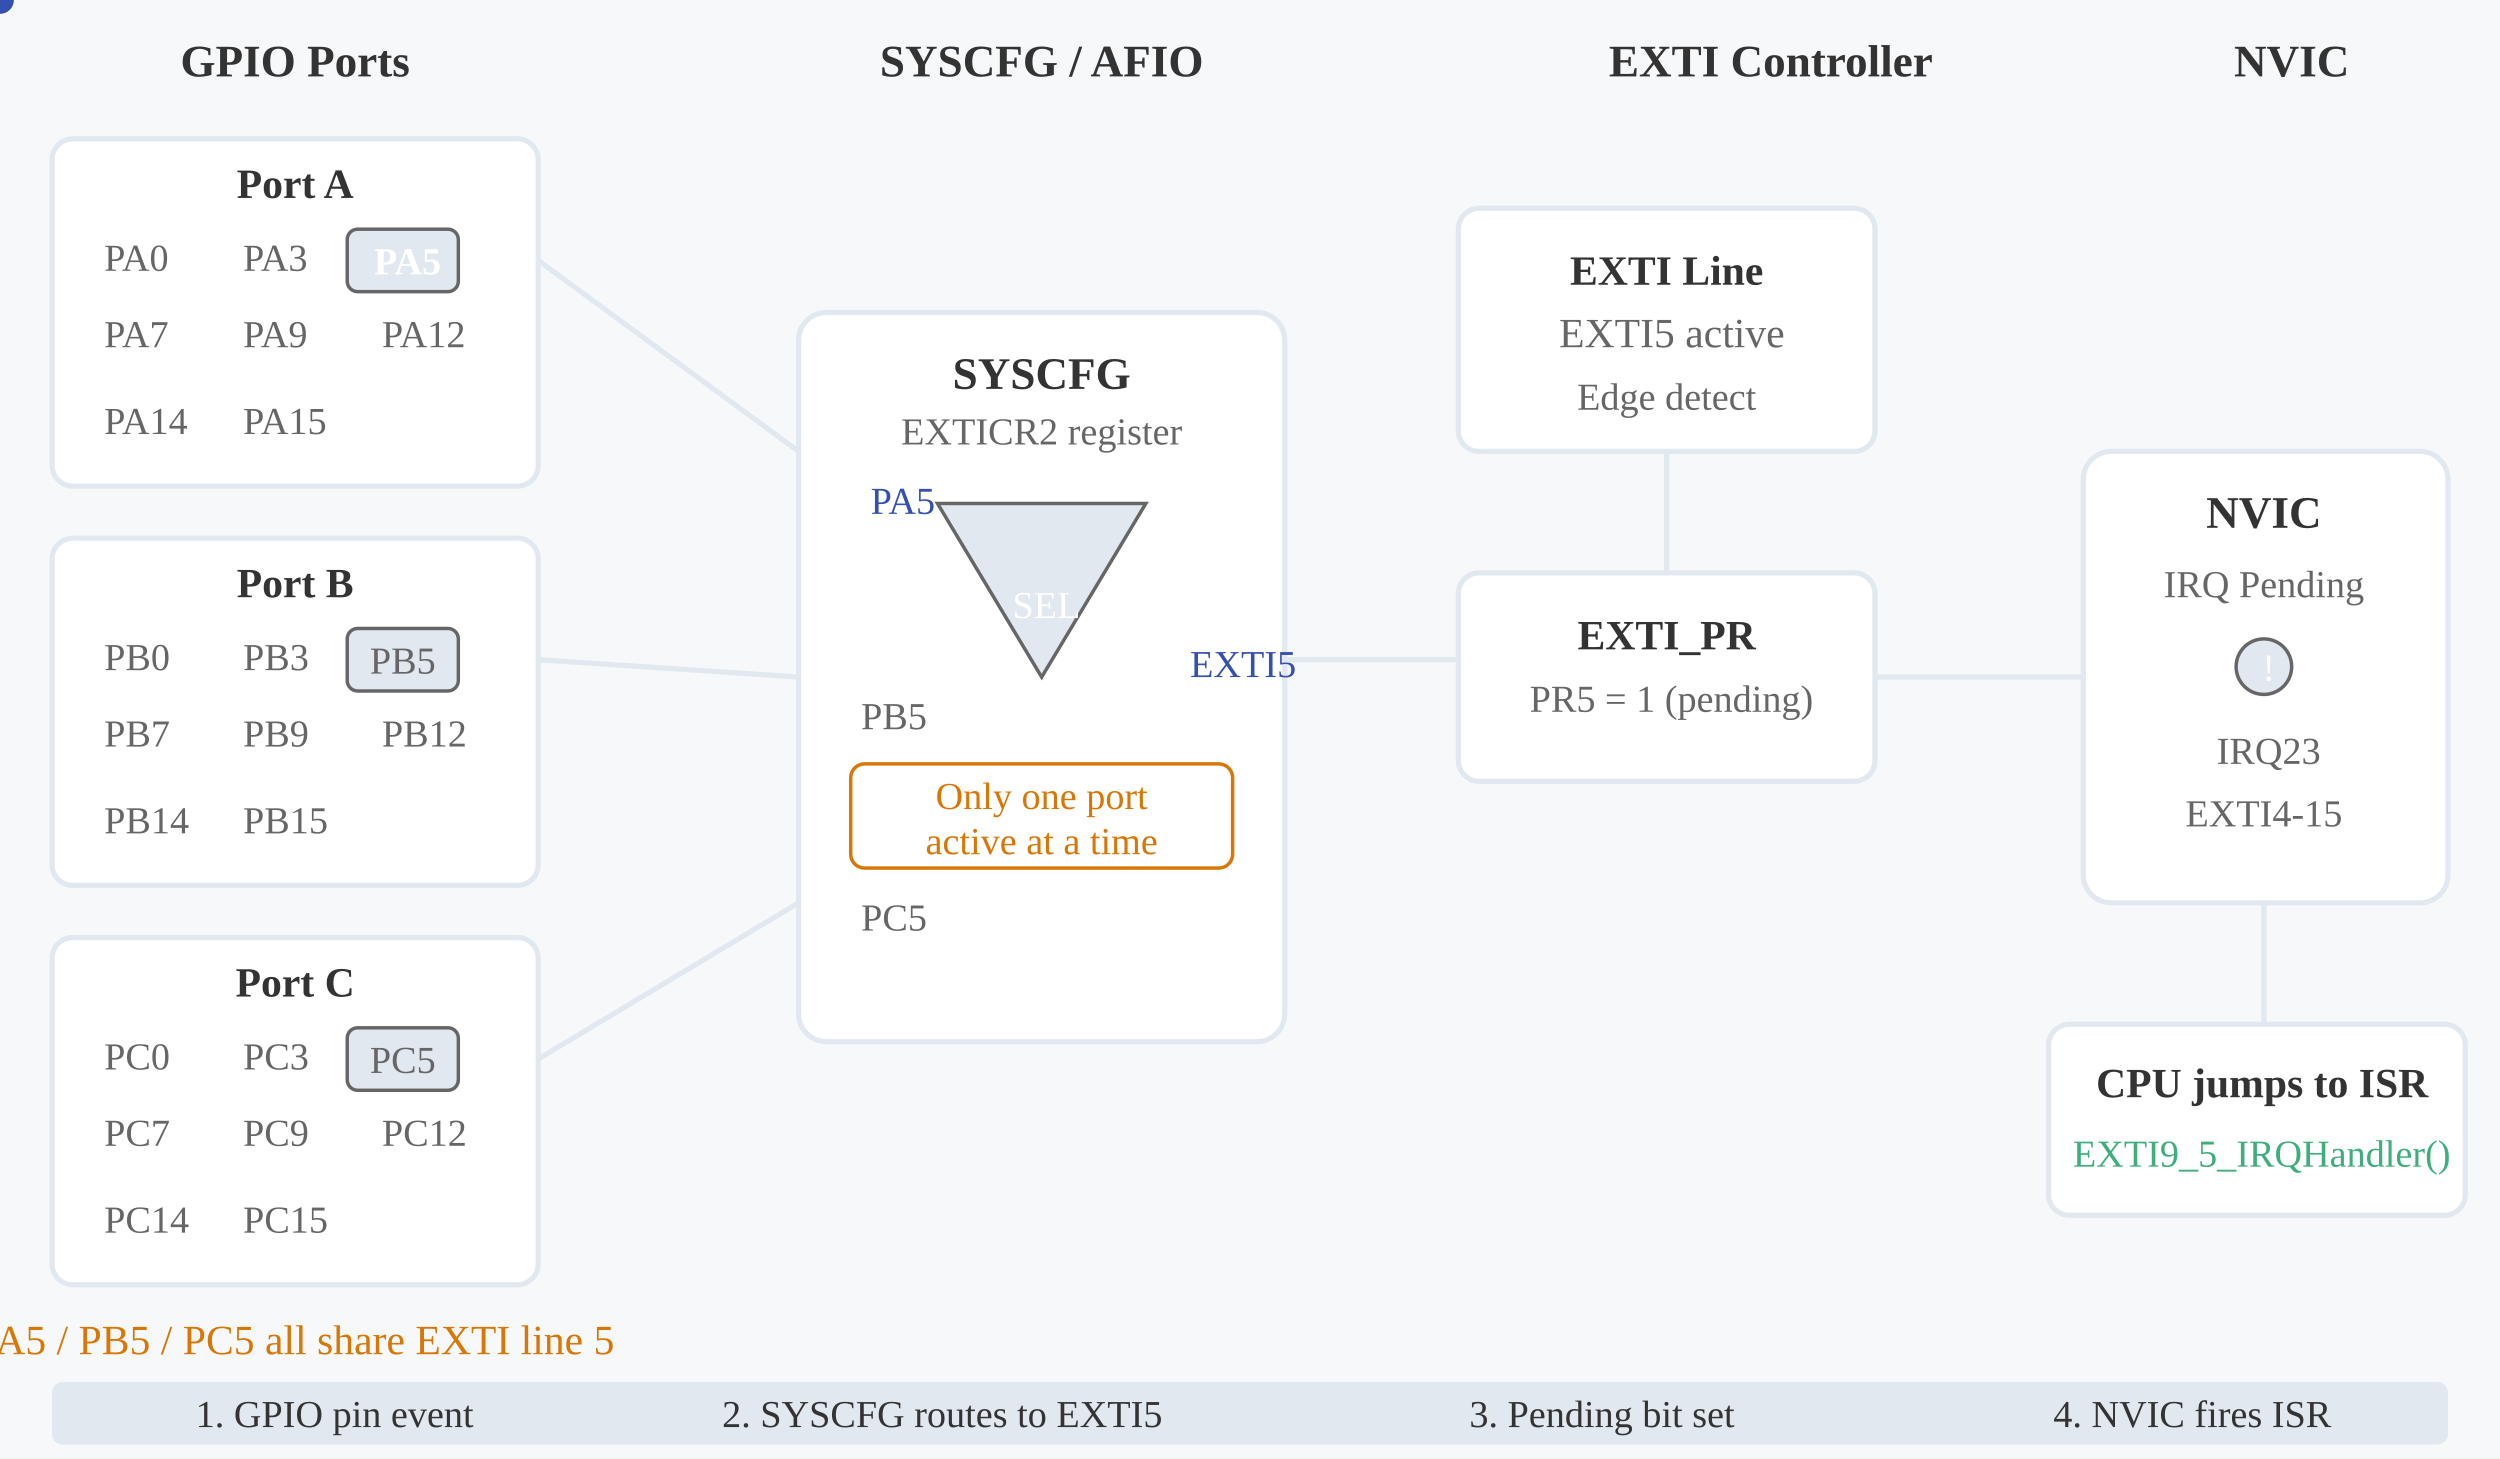
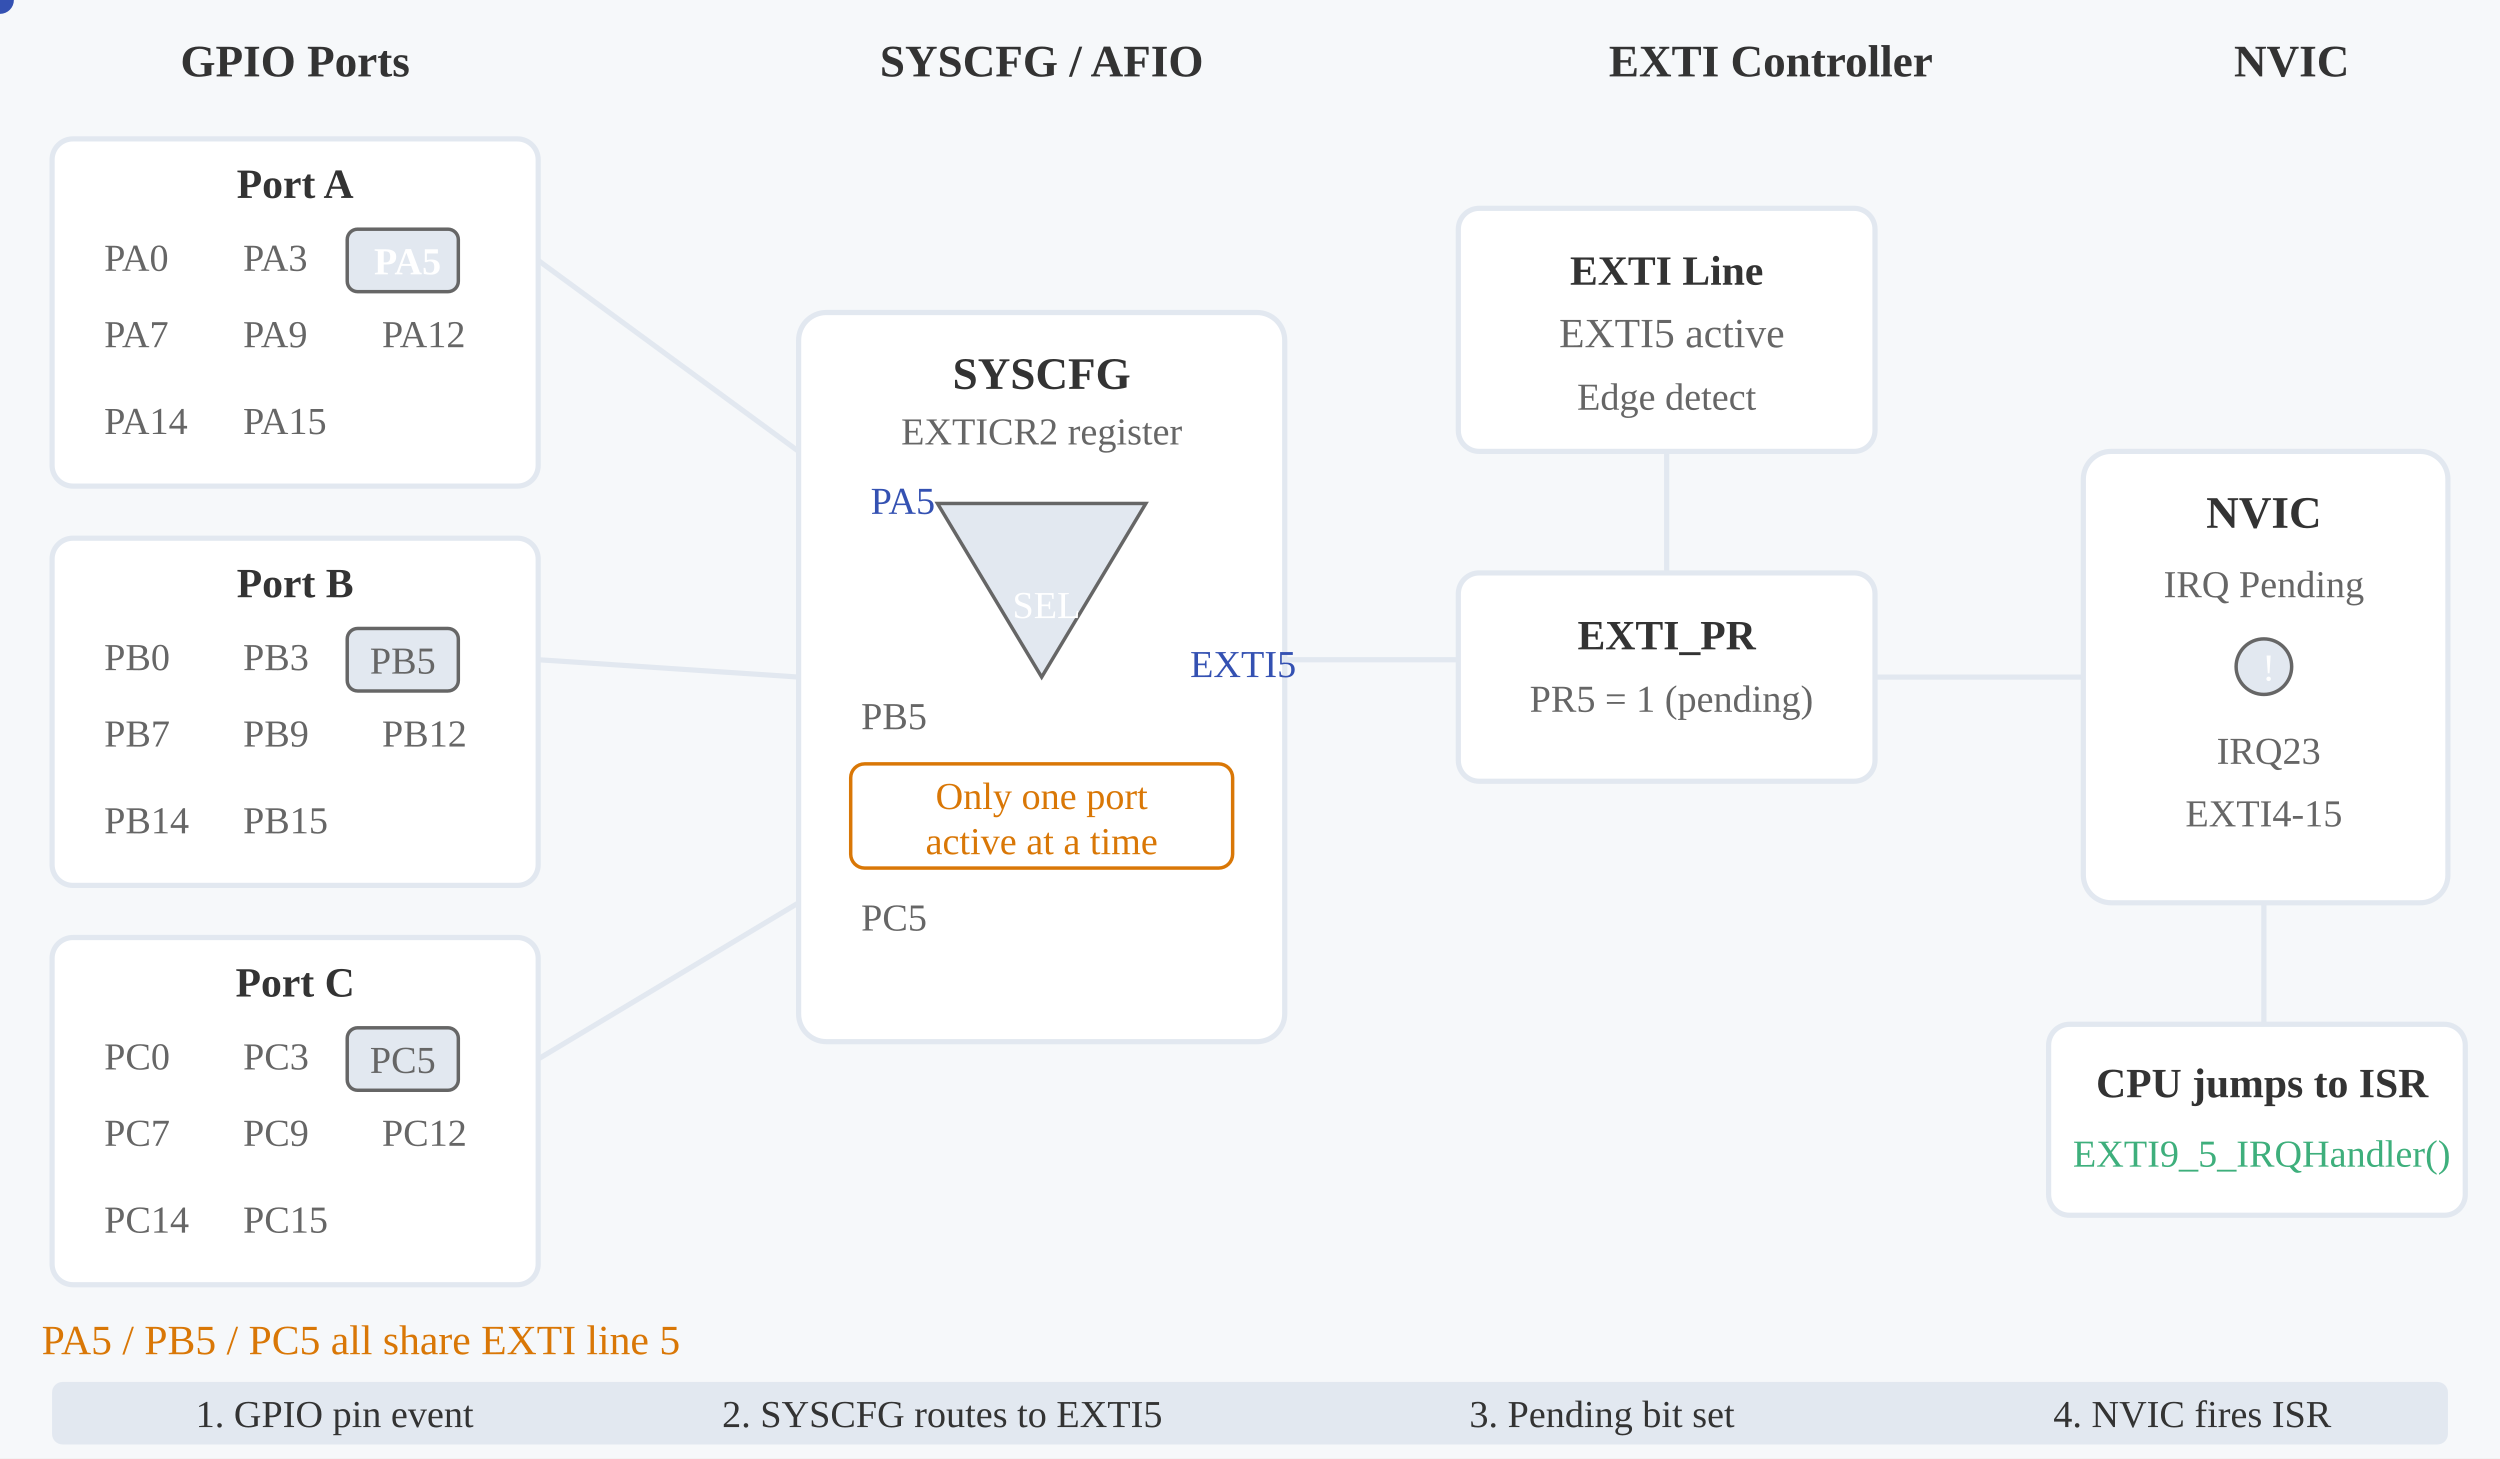
<svg xmlns="http://www.w3.org/2000/svg" viewBox="0 0 720 420">
  <rect width="720" height="420" fill="#f6f8fa" />
  <text x="85" y="22" text-anchor="middle" font-size="13" font-weight="bold" fill="#333">GPIO Ports</text>
  <text x="300" y="22" text-anchor="middle" font-size="13" font-weight="bold" fill="#333">SYSCFG / AFIO</text>
  <text x="510" y="22" text-anchor="middle" font-size="13" font-weight="bold" fill="#333">EXTI Controller</text>
  <text x="660" y="22" text-anchor="middle" font-size="13" font-weight="bold" fill="#333">NVIC</text>
  <rect x="15" y="40" width="140" height="100" rx="6" fill="#fff" stroke="#e2e8f0" stroke-width="1.5">
    <animate attributeName="stroke" values="#3451b2;#3451b2;#e2e8f0;#e2e8f0" keyTimes="0;0.25;0.5;1" dur="12s" calcMode="discrete" repeatCount="indefinite" />
  </rect>
  <text x="85" y="57" text-anchor="middle" font-size="12" font-weight="bold" fill="#333">Port A</text>
  <text x="30" y="78" font-size="11" fill="#666">PA0</text>
  <text x="70" y="78" font-size="11" fill="#666">PA3</text>
  <rect x="100" y="66" width="32" height="18" rx="3" fill="#e2e8f0" stroke="#666" stroke-width="1">
    <animate attributeName="fill" values="#3451b2;#3451b2;#e2e8f0;#e2e8f0" keyTimes="0;0.25;0.5;1" dur="12s" calcMode="discrete" repeatCount="indefinite" />
    <animate attributeName="stroke" values="#333;#333;#666;#666" keyTimes="0;0.25;0.5;1" dur="12s" calcMode="discrete" repeatCount="indefinite" />
  </rect>
  <text x="116" y="79" text-anchor="middle" font-size="11" font-weight="bold" fill="#fff">
    <animate attributeName="fill" values="#fff;#fff;#333;#333" keyTimes="0;0.25;0.5;1" dur="12s" calcMode="discrete" repeatCount="indefinite" />
    PA5
  </text>
  <text x="30" y="100" font-size="11" fill="#666">PA7</text>
  <text x="70" y="100" font-size="11" fill="#666">PA9</text>
  <text x="110" y="100" font-size="11" fill="#666">PA12</text>
  <text x="30" y="125" font-size="11" fill="#666">PA14</text>
  <text x="70" y="125" font-size="11" fill="#666">PA15</text>
  <rect x="15" y="155" width="140" height="100" rx="6" fill="#fff" stroke="#e2e8f0" stroke-width="1.5" />
  <text x="85" y="172" text-anchor="middle" font-size="12" font-weight="bold" fill="#333">Port B</text>
  <text x="30" y="193" font-size="11" fill="#666">PB0</text>
  <text x="70" y="193" font-size="11" fill="#666">PB3</text>
  <rect x="100" y="181" width="32" height="18" rx="3" fill="#e2e8f0" stroke="#666" stroke-width="1" />
  <text x="116" y="194" text-anchor="middle" font-size="11" fill="#666">PB5</text>
  <text x="30" y="215" font-size="11" fill="#666">PB7</text>
  <text x="70" y="215" font-size="11" fill="#666">PB9</text>
  <text x="110" y="215" font-size="11" fill="#666">PB12</text>
  <text x="30" y="240" font-size="11" fill="#666">PB14</text>
  <text x="70" y="240" font-size="11" fill="#666">PB15</text>
  <rect x="15" y="270" width="140" height="100" rx="6" fill="#fff" stroke="#e2e8f0" stroke-width="1.5" />
  <text x="85" y="287" text-anchor="middle" font-size="12" font-weight="bold" fill="#333">Port C</text>
  <text x="30" y="308" font-size="11" fill="#666">PC0</text>
  <text x="70" y="308" font-size="11" fill="#666">PC3</text>
  <rect x="100" y="296" width="32" height="18" rx="3" fill="#e2e8f0" stroke="#666" stroke-width="1" />
  <text x="116" y="309" text-anchor="middle" font-size="11" fill="#666">PC5</text>
  <text x="30" y="330" font-size="11" fill="#666">PC7</text>
  <text x="70" y="330" font-size="11" fill="#666">PC9</text>
  <text x="110" y="330" font-size="11" fill="#666">PC12</text>
  <text x="30" y="355" font-size="11" fill="#666">PC14</text>
  <text x="70" y="355" font-size="11" fill="#666">PC15</text>
-   <text x="85" y="390" text-anchor="middle" font-size="12" fill="#d97706">PA5 / PB5 / PC5 all share EXTI line 5</text>
+   <text x="12" y="390" text-anchor="start" font-size="12" fill="#d97706">PA5 / PB5 / PC5 all share EXTI line 5</text>
  <line x1="155" y1="75" x2="230" y2="130" stroke="#e2e8f0" stroke-width="1.5">
    <animate attributeName="stroke" values="#3451b2;#3451b2;#3451b2;#e2e8f0" keyTimes="0;0.25;0.5;1" dur="12s" calcMode="discrete" repeatCount="indefinite" />
    <animate attributeName="stroke-width" values="2.5;2.5;2.5;1.5" keyTimes="0;0.25;0.5;1" dur="12s" calcMode="discrete" repeatCount="indefinite" />
  </line>
  <line x1="155" y1="190" x2="230" y2="195" stroke="#e2e8f0" stroke-width="1.5" />
  <line x1="155" y1="305" x2="230" y2="260" stroke="#e2e8f0" stroke-width="1.5" />
  <rect x="230" y="90" width="140" height="210" rx="8" fill="#fff" stroke="#e2e8f0" stroke-width="1.5">
    <animate attributeName="stroke" values="#3451b2;#3451b2;#e2e8f0;#e2e8f0" keyTimes="0;0.25;0.5;1" dur="12s" calcMode="discrete" repeatCount="indefinite" />
  </rect>
  <text x="300" y="112" text-anchor="middle" font-size="13" font-weight="bold" fill="#333">SYSCFG</text>
  <text x="300" y="128" text-anchor="middle" font-size="11" fill="#666">EXTICR2 register</text>
  <polygon points="270,145 330,145 300,195" fill="#e2e8f0" stroke="#666" stroke-width="1">
    <animate attributeName="fill" values="#3451b2;#3451b2;#e2e8f0;#e2e8f0" keyTimes="0;0.25;0.5;1" dur="12s" calcMode="discrete" repeatCount="indefinite" />
    <animate attributeName="stroke" values="#333;#333;#666;#666" keyTimes="0;0.25;0.5;1" dur="12s" calcMode="discrete" repeatCount="indefinite" />
  </polygon>
  <text x="300" y="178" text-anchor="middle" font-size="11" fill="#fff">
    <animate attributeName="fill" values="#fff;#fff;#333;#333" keyTimes="0;0.25;0.5;1" dur="12s" calcMode="discrete" repeatCount="indefinite" />
    SEL
  </text>
  <text x="248" y="148" font-size="11" fill="#3451b2">
    <animate attributeName="fill" values="#3451b2;#3451b2;#666;#666" keyTimes="0;0.25;0.5;1" dur="12s" calcMode="discrete" repeatCount="indefinite" />
    PA5
  </text>
  <text x="248" y="210" font-size="11" fill="#666">PB5</text>
  <text x="248" y="268" font-size="11" fill="#666">PC5</text>
  <text x="340" y="195" font-size="11" fill="#3451b2">
    <animate attributeName="fill" values="#3451b2;#3451b2;#666;#666" keyTimes="0;0.25;0.5;1" dur="12s" calcMode="discrete" repeatCount="indefinite" />
    EXTI5
  </text>
  <rect x="245" y="220" width="110" height="30" rx="4" fill="#fff" stroke="#d97706" stroke-width="1" />
  <text x="300" y="233" text-anchor="middle" font-size="11" fill="#d97706">Only one port</text>
  <text x="300" y="246" text-anchor="middle" font-size="11" fill="#d97706">active at a time</text>
  <line x1="370" y1="190" x2="420" y2="190" stroke="#e2e8f0" stroke-width="1.5">
    <animate attributeName="stroke" values="#3451b2;#3451b2;#3451b2;#e2e8f0" keyTimes="0;0.25;0.5;1" dur="12s" calcMode="discrete" repeatCount="indefinite" />
    <animate attributeName="stroke-width" values="2.5;2.5;2.5;1.5" keyTimes="0;0.25;0.5;1" dur="12s" calcMode="discrete" repeatCount="indefinite" />
  </line>
  <rect x="420" y="60" width="120" height="70" rx="6" fill="#fff" stroke="#e2e8f0" stroke-width="1.5">
    <animate attributeName="stroke" values="#e2e8f0;#3451b2;#3451b2;#e2e8f0" keyTimes="0;0.25;0.5;1" dur="12s" calcMode="discrete" repeatCount="indefinite" />
  </rect>
  <text x="480" y="82" text-anchor="middle" font-size="12" font-weight="bold" fill="#333">EXTI Line</text>
  <text x="480" y="100" text-anchor="middle" font-size="12" fill="#666">
    <animate attributeName="fill" values="#666;#3451b2;#3451b2;#666" keyTimes="0;0.25;0.5;1" dur="12s" calcMode="discrete" repeatCount="indefinite" />
    EXTI5 active
  </text>
  <text x="480" y="118" text-anchor="middle" font-size="11" fill="#666">Edge detect</text>
  <line x1="480" y1="130" x2="480" y2="165" stroke="#e2e8f0" stroke-width="1.5">
    <animate attributeName="stroke" values="#e2e8f0;#e2e8f0;#3451b2;#3451b2" keyTimes="0;0.25;0.5;1" dur="12s" calcMode="discrete" repeatCount="indefinite" />
    <animate attributeName="stroke-width" values="1.5;1.5;2.5;2.5" keyTimes="0;0.25;0.5;1" dur="12s" calcMode="discrete" repeatCount="indefinite" />
  </line>
  <rect x="420" y="165" width="120" height="60" rx="6" fill="#fff" stroke="#e2e8f0" stroke-width="1.5">
    <animate attributeName="stroke" values="#e2e8f0;#e2e8f0;#3451b2;#3451b2" keyTimes="0;0.25;0.5;1" dur="12s" calcMode="discrete" repeatCount="indefinite" />
  </rect>
  <text x="480" y="187" text-anchor="middle" font-size="12" font-weight="bold" fill="#333">EXTI_PR</text>
  <text x="480" y="205" text-anchor="middle" font-size="11" fill="#666">
    <animate attributeName="fill" values="#666;#666;#3451b2;#3451b2" keyTimes="0;0.25;0.5;1" dur="12s" calcMode="discrete" repeatCount="indefinite" />
    PR5 = 1 (pending)
  </text>
  <line x1="540" y1="195" x2="600" y2="195" stroke="#e2e8f0" stroke-width="1.5">
    <animate attributeName="stroke" values="#e2e8f0;#e2e8f0;#3451b2;#3451b2" keyTimes="0;0.25;0.5;1" dur="12s" calcMode="discrete" repeatCount="indefinite" />
    <animate attributeName="stroke-width" values="1.5;1.5;2.5;2.5" keyTimes="0;0.25;0.5;1" dur="12s" calcMode="discrete" repeatCount="indefinite" />
  </line>
  <rect x="600" y="130" width="105" height="130" rx="8" fill="#fff" stroke="#e2e8f0" stroke-width="1.5">
    <animate attributeName="stroke" values="#e2e8f0;#e2e8f0;#3451b2;#3451b2" keyTimes="0;0.25;0.5;1" dur="12s" calcMode="discrete" repeatCount="indefinite" />
  </rect>
  <text x="652" y="152" text-anchor="middle" font-size="13" font-weight="bold" fill="#333">NVIC</text>
  <text x="652" y="172" text-anchor="middle" font-size="11" fill="#666">IRQ Pending</text>
  <circle cx="652" cy="192" r="8" fill="#e2e8f0" stroke="#666" stroke-width="1">
    <animate attributeName="fill" values="#e2e8f0;#e2e8f0;#3451b2;#3451b2" keyTimes="0;0.25;0.5;1" dur="12s" calcMode="discrete" repeatCount="indefinite" />
  </circle>
  <text x="652" y="196" text-anchor="middle" font-size="11" fill="#fff">
    <animate attributeName="fill" values="#333;#333;#fff;#fff" keyTimes="0;0.25;0.5;1" dur="12s" calcMode="discrete" repeatCount="indefinite" />
    !
  </text>
  <text x="652" y="220" text-anchor="middle" font-size="11" fill="#666">
    <animate attributeName="fill" values="#666;#666;#3451b2;#3451b2" keyTimes="0;0.25;0.5;1" dur="12s" calcMode="discrete" repeatCount="indefinite" />
    IRQ23
  </text>
  <text x="652" y="238" text-anchor="middle" font-size="11" fill="#666">EXTI4-15</text>
  <line x1="652" y1="260" x2="652" y2="295" stroke="#e2e8f0" stroke-width="1.5">
    <animate attributeName="stroke" values="#e2e8f0;#e2e8f0;#dc2626;#dc2626" keyTimes="0;0.25;0.5;1" dur="12s" calcMode="discrete" repeatCount="indefinite" />
    <animate attributeName="stroke-width" values="1.5;1.5;2.5;2.5" keyTimes="0;0.25;0.5;1" dur="12s" calcMode="discrete" repeatCount="indefinite" />
  </line>
  <rect x="590" y="295" width="120" height="55" rx="6" fill="#fff" stroke="#e2e8f0" stroke-width="1.5">
    <animate attributeName="stroke" values="#e2e8f0;#e2e8f0;#dc2626;#dc2626" keyTimes="0;0.25;0.5;1" dur="12s" calcMode="discrete" repeatCount="indefinite" />
  </rect>
  <text x="650" y="316" text-anchor="middle" font-size="12" font-weight="bold" fill="#333">
    <animate attributeName="fill" values="#333;#333;#dc2626;#dc2626" keyTimes="0;0.25;0.5;1" dur="12s" calcMode="discrete" repeatCount="indefinite" />
    CPU jumps to ISR
  </text>
  <text x="650" y="336" text-anchor="middle" font-size="11" fill="#3eaf7c">
    <animate attributeName="fill" values="#666;#666;#3eaf7c;#3eaf7c" keyTimes="0;0.25;0.5;1" dur="12s" calcMode="discrete" repeatCount="indefinite" />
    EXTI9_5_IRQHandler()
  </text>
  <circle r="4" fill="#3451b2">
    <animate attributeName="cx" values="140;300;480;480;652;652;140" keyTimes="0;0.167;0.333;0.5;0.667;0.833;1" dur="6s" calcMode="linear" repeatCount="indefinite" />
    <animate attributeName="cy" values="75;190;95;195;195;310;75" keyTimes="0;0.167;0.333;0.5;0.667;0.833;1" dur="6s" calcMode="linear" repeatCount="indefinite" />
    <animate attributeName="opacity" values="1;1;1;1;1;1;0" keyTimes="0;0.167;0.333;0.5;0.667;0.833;1" dur="6s" calcMode="discrete" repeatCount="indefinite" />
  </circle>
  <rect x="15" y="398" width="690" height="18" rx="3" fill="#e2e8f0" />
  <text x="95" y="411" text-anchor="middle" font-size="11" fill="#333">
    <animate attributeName="font-weight" values="bold;normal;normal;normal" keyTimes="0;0.25;0.5;1" dur="12s" calcMode="discrete" repeatCount="indefinite" />
    1. GPIO pin event
  </text>
  <text x="270" y="411" text-anchor="middle" font-size="11" fill="#333">
    <animate attributeName="font-weight" values="normal;bold;normal;normal" keyTimes="0;0.25;0.5;1" dur="12s" calcMode="discrete" repeatCount="indefinite" />
    2. SYSCFG routes to EXTI5
  </text>
  <text x="460" y="411" text-anchor="middle" font-size="11" fill="#333">
    <animate attributeName="font-weight" values="normal;normal;bold;normal" keyTimes="0;0.25;0.5;1" dur="12s" calcMode="discrete" repeatCount="indefinite" />
    3. Pending bit set
  </text>
  <text x="630" y="411" text-anchor="middle" font-size="11" fill="#333">
    <animate attributeName="font-weight" values="normal;normal;normal;bold" keyTimes="0;0.25;0.5;1" dur="12s" calcMode="discrete" repeatCount="indefinite" />
    4. NVIC fires ISR
  </text>
</svg>
